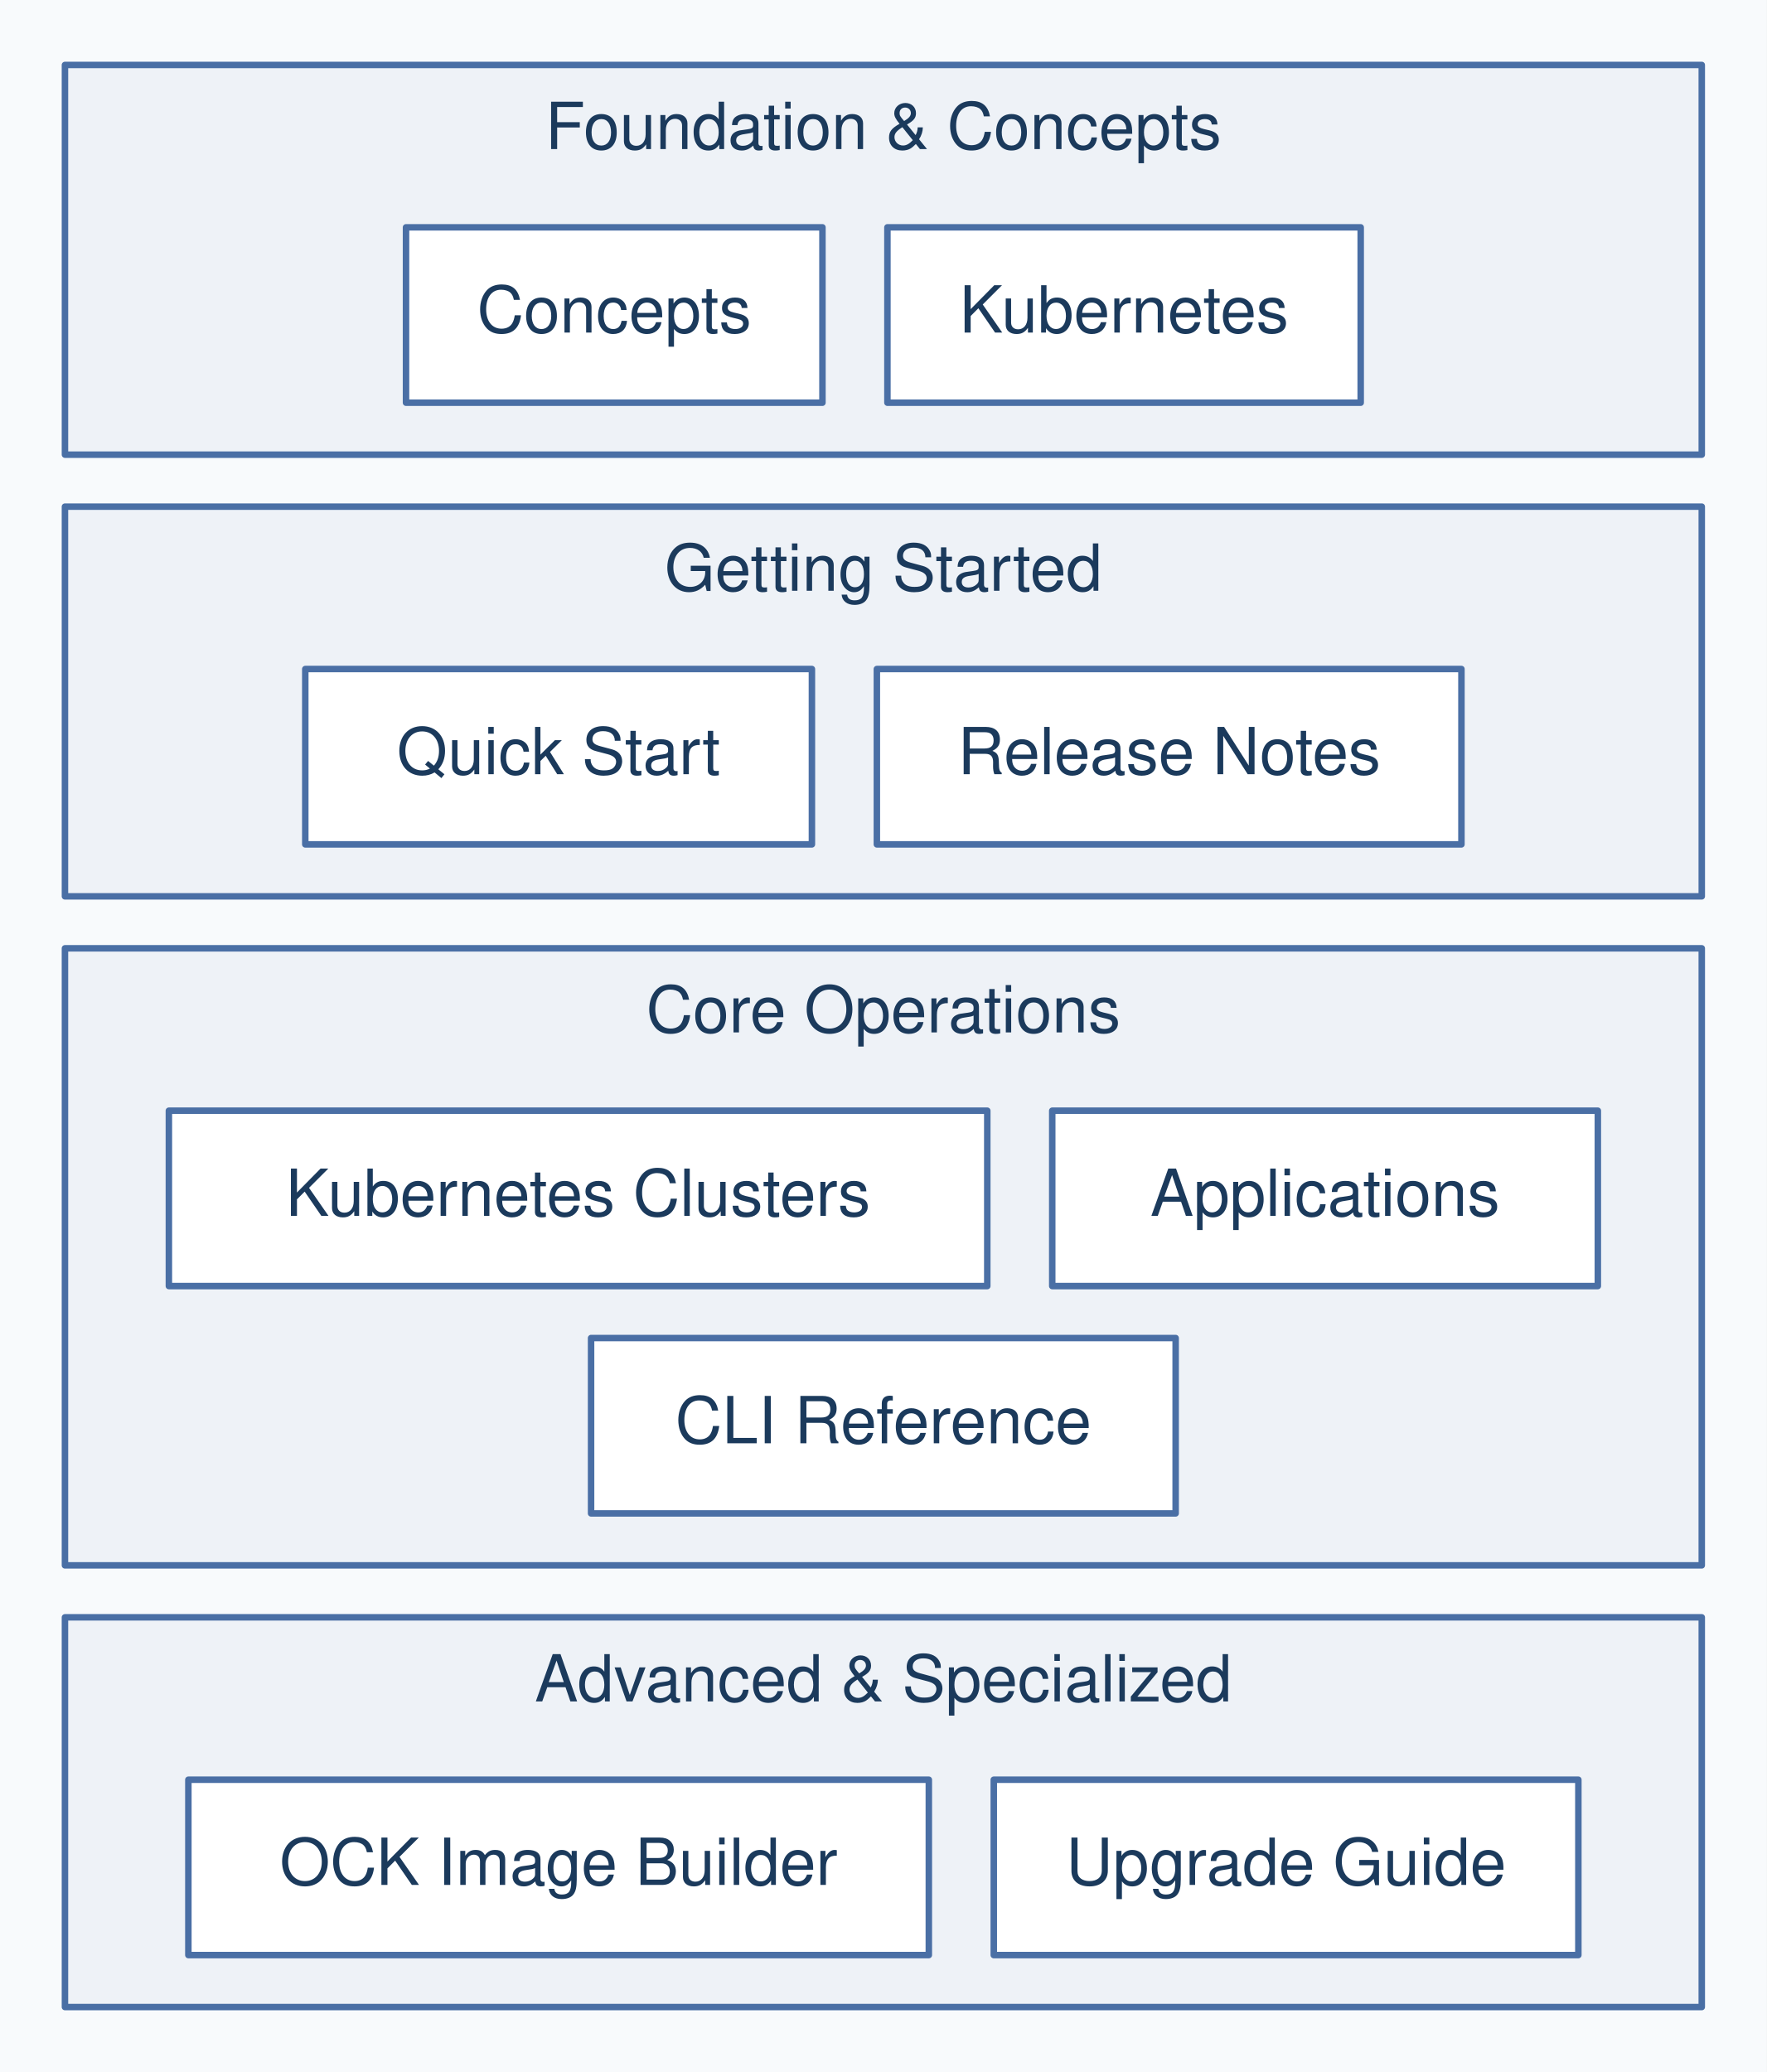
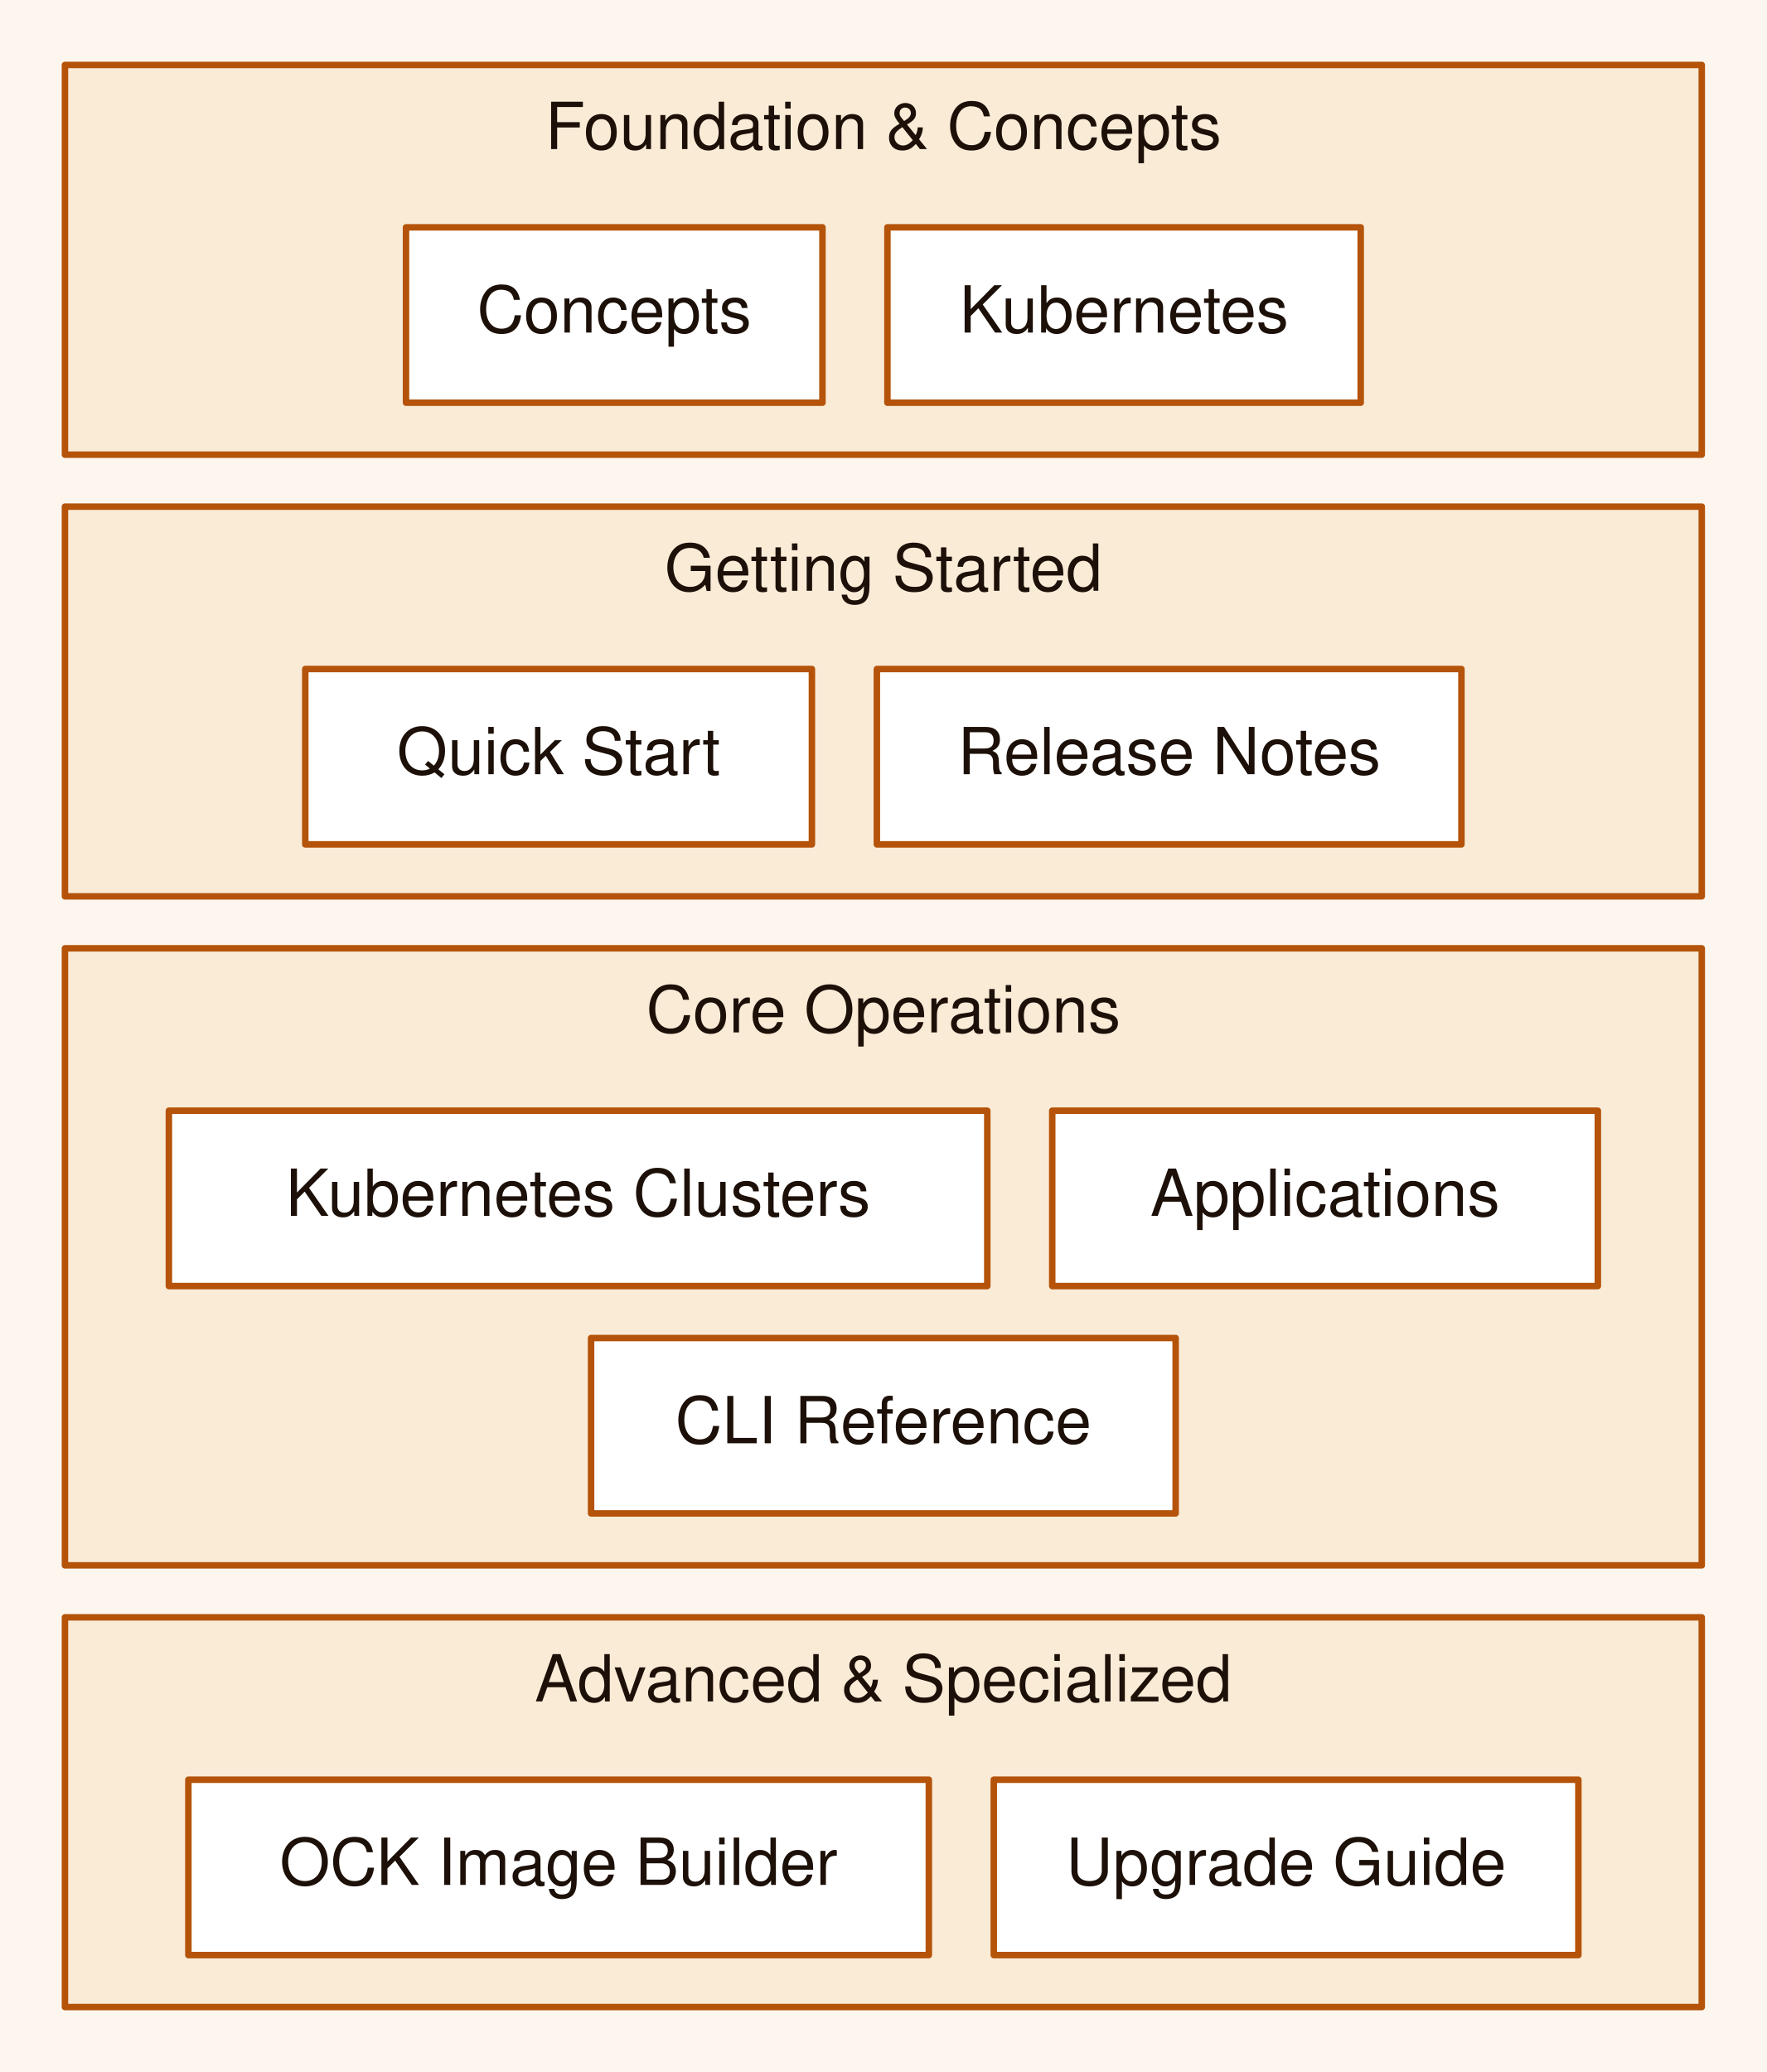
<svg xmlns="http://www.w3.org/2000/svg" version="1.1" viewBox="0 0 544 638" width="544" height="638">
  <defs>
    <style class="style-fonts">
      </style>
  </defs>
-   <rect x="0" y="0" width="544" height="638" fill="#F8FAFC" />
+   <rect x="0" y="0" width="544" height="638" fill="#fdf6ee" />
  <g stroke-linecap="round" transform="translate(20 20) rotate(0 252 60)">
-     <path d="M0 0 L504 0 L504 120 L0 120" stroke="none" stroke-width="0" fill="#EEF2F7" />
-     <path d="M0 0 C141.1 0, 282.19 0, 504 0 M0 0 C163.56 0, 327.12 0, 504 0 M504 0 C504 44.33, 504 88.67, 504 120 M504 0 C504 47.15, 504 94.3, 504 120 M504 120 C393.97 120, 283.93 120, 0 120 M504 120 C320.27 120, 136.53 120, 0 120 M0 120 C0 76.18, 0 32.37, 0 0 M0 120 C0 94.84, 0 69.68, 0 0" stroke="#4A6FA5" stroke-width="2" fill="none" />
+     <path d="M0 0 L504 0 L504 120 L0 120" stroke="none" stroke-width="0" fill="#faebd7" />
+     <path d="M0 0 C141.1 0, 282.19 0, 504 0 M0 0 C163.56 0, 327.12 0, 504 0 M504 0 C504 44.33, 504 88.67, 504 120 M504 0 C504 47.15, 504 94.3, 504 120 M504 120 C393.97 120, 283.93 120, 0 120 M504 120 C320.27 120, 136.53 120, 0 120 M0 120 C0 76.18, 0 32.37, 0 0 M0 120 C0 94.84, 0 69.68, 0 0" stroke="#b45309" stroke-width="2" fill="none" />
  </g>
  <g transform="translate(146 28) rotate(0 126 12.5)">
-     <text x="126" y="17.9" font-family="Helvetica, Segoe UI Emoji" font-size="20px" fill="#1B3A5C" text-anchor="middle" style="white-space: pre;" direction="ltr" dominant-baseline="alphabetic">Foundation &amp; Concepts</text>
+     <text x="126" y="17.9" font-family="Helvetica, Segoe UI Emoji" font-size="20px" fill="#1c1008" text-anchor="middle" style="white-space: pre;" direction="ltr" dominant-baseline="alphabetic">Foundation &amp; Concepts</text>
  </g>
  <g stroke-linecap="round" transform="translate(125.0156 70) rotate(0 64.11719 27)">
    <path d="M0 0 L128.23 0 L128.23 54 L0 54" stroke="none" stroke-width="0" fill="#FFFFFF" />
-     <path d="M0 0 C26.67 0, 53.34 0, 128.23 0 M0 0 C40.49 0, 80.98 0, 128.23 0 M128.23 0 C128.23 11.1, 128.23 22.2, 128.23 54 M128.23 0 C128.23 13.35, 128.23 26.71, 128.23 54 M128.23 54 C101.22 54, 74.21 54, 0 54 M128.23 54 C98.73 54, 69.23 54, 0 54 M0 54 C0 37.81, 0 21.61, 0 0 M0 54 C0 34.76, 0 15.52, 0 0" stroke="#4A6FA5" stroke-width="2" fill="none" />
+     <path d="M0 0 C26.67 0, 53.34 0, 128.23 0 M0 0 C40.49 0, 80.98 0, 128.23 0 M128.23 0 C128.23 11.1, 128.23 22.2, 128.23 54 M128.23 0 C128.23 13.35, 128.23 26.71, 128.23 54 M128.23 54 C101.22 54, 74.21 54, 0 54 M128.23 54 C98.73 54, 69.23 54, 0 54 M0 54 C0 37.81, 0 21.61, 0 0 M0 54 C0 34.76, 0 15.52, 0 0" stroke="#b45309" stroke-width="2" fill="none" />
  </g>
  <g transform="translate(141.132 84.5) rotate(0 48 12.5)">
-     <text x="48" y="17.9" font-family="Helvetica, Segoe UI Emoji" font-size="20px" fill="#1B3A5C" text-anchor="middle" style="white-space: pre;" direction="ltr" dominant-baseline="alphabetic">Concepts</text>
+     <text x="48" y="17.9" font-family="Helvetica, Segoe UI Emoji" font-size="20px" fill="#1c1008" text-anchor="middle" style="white-space: pre;" direction="ltr" dominant-baseline="alphabetic">Concepts</text>
  </g>
  <g stroke-linecap="round" transform="translate(273.25 70) rotate(0 72.86719 27)">
    <path d="M0 0 L145.73 0 L145.73 54 L0 54" stroke="none" stroke-width="0" fill="#FFFFFF" />
-     <path d="M0 0 C32.87 0, 65.74 0, 145.73 0 M0 0 C33.67 0, 67.33 0, 145.73 0 M145.73 0 C145.73 14.32, 145.73 28.63, 145.73 54 M145.73 0 C145.73 13.57, 145.73 27.14, 145.73 54 M145.73 54 C96.24 54, 46.75 54, 0 54 M145.73 54 C88.53 54, 31.33 54, 0 54 M0 54 C0 32.72, 0 11.44, 0 0 M0 54 C0 33.39, 0 12.78, 0 0" stroke="#4A6FA5" stroke-width="2" fill="none" />
+     <path d="M0 0 C32.87 0, 65.74 0, 145.73 0 M0 0 C33.67 0, 67.33 0, 145.73 0 M145.73 0 C145.73 14.32, 145.73 28.63, 145.73 54 M145.73 0 C145.73 13.57, 145.73 27.14, 145.73 54 M145.73 54 C96.24 54, 46.75 54, 0 54 M145.73 54 C88.53 54, 31.33 54, 0 54 M0 54 C0 32.72, 0 11.44, 0 0 M0 54 C0 33.39, 0 12.78, 0 0" stroke="#b45309" stroke-width="2" fill="none" />
  </g>
  <g transform="translate(286.117 84.5) rotate(0 60 12.5)">
-     <text x="60" y="17.9" font-family="Helvetica, Segoe UI Emoji" font-size="20px" fill="#1B3A5C" text-anchor="middle" style="white-space: pre;" direction="ltr" dominant-baseline="alphabetic">Kubernetes</text>
+     <text x="60" y="17.9" font-family="Helvetica, Segoe UI Emoji" font-size="20px" fill="#1c1008" text-anchor="middle" style="white-space: pre;" direction="ltr" dominant-baseline="alphabetic">Kubernetes</text>
  </g>
  <g stroke-linecap="round" transform="translate(20 156) rotate(0 252 60)">
-     <path d="M0 0 L504 0 L504 120 L0 120" stroke="none" stroke-width="0" fill="#EEF2F7" />
-     <path d="M0 0 C152.15 0, 304.3 0, 504 0 M0 0 C133.17 0, 266.34 0, 504 0 M504 0 C504 41.72, 504 83.44, 504 120 M504 0 C504 35.36, 504 70.71, 504 120 M504 120 C310.55 120, 117.11 120, 0 120 M504 120 C387.9 120, 271.8 120, 0 120 M0 120 C0 76.71, 0 33.43, 0 0 M0 120 C0 82.35, 0 44.71, 0 0" stroke="#4A6FA5" stroke-width="2" fill="none" />
+     <path d="M0 0 L504 0 L504 120 L0 120" stroke="none" stroke-width="0" fill="#faebd7" />
+     <path d="M0 0 C152.15 0, 304.3 0, 504 0 M0 0 C133.17 0, 266.34 0, 504 0 M504 0 C504 41.72, 504 83.44, 504 120 M504 0 C504 35.36, 504 70.71, 504 120 M504 120 C310.55 120, 117.11 120, 0 120 M504 120 C387.9 120, 271.8 120, 0 120 M0 120 C0 76.71, 0 33.43, 0 0 M0 120 C0 82.35, 0 44.71, 0 0" stroke="#b45309" stroke-width="2" fill="none" />
  </g>
  <g transform="translate(182 164) rotate(0 90 12.5)">
-     <text x="90" y="17.9" font-family="Helvetica, Segoe UI Emoji" font-size="20px" fill="#1B3A5C" text-anchor="middle" style="white-space: pre;" direction="ltr" dominant-baseline="alphabetic">Getting Started</text>
+     <text x="90" y="17.9" font-family="Helvetica, Segoe UI Emoji" font-size="20px" fill="#1c1008" text-anchor="middle" style="white-space: pre;" direction="ltr" dominant-baseline="alphabetic">Getting Started</text>
  </g>
  <g stroke-linecap="round" transform="translate(94 206) rotate(0 78 27)">
    <path d="M0 0 L156 0 L156 54 L0 54" stroke="none" stroke-width="0" fill="#FFFFFF" />
-     <path d="M0 0 C47.78 0, 95.57 0, 156 0 M0 0 C55.12 0, 110.24 0, 156 0 M156 0 C156 12.28, 156 24.57, 156 54 M156 0 C156 16.49, 156 32.99, 156 54 M156 54 C106.49 54, 56.97 54, 0 54 M156 54 C110.01 54, 64.02 54, 0 54 M0 54 C0 34.97, 0 15.94, 0 0 M0 54 C0 37.21, 0 20.42, 0 0" stroke="#4A6FA5" stroke-width="2" fill="none" />
+     <path d="M0 0 C47.78 0, 95.57 0, 156 0 M0 0 C55.12 0, 110.24 0, 156 0 M156 0 C156 12.28, 156 24.57, 156 54 M156 0 C156 16.49, 156 32.99, 156 54 M156 54 C106.49 54, 56.97 54, 0 54 M156 54 C110.01 54, 64.02 54, 0 54 M0 54 C0 34.97, 0 15.94, 0 0 M0 54 C0 37.21, 0 20.42, 0 0" stroke="#b45309" stroke-width="2" fill="none" />
  </g>
  <g transform="translate(106 220.5) rotate(0 66 12.5)">
-     <text x="66" y="17.9" font-family="Helvetica, Segoe UI Emoji" font-size="20px" fill="#1B3A5C" text-anchor="middle" style="white-space: pre;" direction="ltr" dominant-baseline="alphabetic">Quick Start</text>
+     <text x="66" y="17.9" font-family="Helvetica, Segoe UI Emoji" font-size="20px" fill="#1c1008" text-anchor="middle" style="white-space: pre;" direction="ltr" dominant-baseline="alphabetic">Quick Start</text>
  </g>
  <g stroke-linecap="round" transform="translate(270 206) rotate(0 90 27)">
    <path d="M0 0 L180 0 L180 54 L0 54" stroke="none" stroke-width="0" fill="#FFFFFF" />
-     <path d="M0 0 C68.26 0, 136.52 0, 180 0 M0 0 C59 0, 117.99 0, 180 0 M180 0 C180 18.91, 180 37.81, 180 54 M180 0 C180 19.07, 180 38.15, 180 54 M180 54 C117.71 54, 55.41 54, 0 54 M180 54 C120.21 54, 60.42 54, 0 54 M0 54 C0 39.14, 0 24.27, 0 0 M0 54 C0 40.74, 0 27.48, 0 0" stroke="#4A6FA5" stroke-width="2" fill="none" />
+     <path d="M0 0 C68.26 0, 136.52 0, 180 0 M0 0 C59 0, 117.99 0, 180 0 M180 0 C180 18.91, 180 37.81, 180 54 M180 0 C180 19.07, 180 38.15, 180 54 M180 54 C117.71 54, 55.41 54, 0 54 M180 54 C120.21 54, 60.42 54, 0 54 M0 54 C0 39.14, 0 24.27, 0 0 M0 54 C0 40.74, 0 27.48, 0 0" stroke="#b45309" stroke-width="2" fill="none" />
  </g>
  <g transform="translate(282 220.5) rotate(0 78 12.5)">
-     <text x="78" y="17.9" font-family="Helvetica, Segoe UI Emoji" font-size="20px" fill="#1B3A5C" text-anchor="middle" style="white-space: pre;" direction="ltr" dominant-baseline="alphabetic">Release Notes</text>
+     <text x="78" y="17.9" font-family="Helvetica, Segoe UI Emoji" font-size="20px" fill="#1c1008" text-anchor="middle" style="white-space: pre;" direction="ltr" dominant-baseline="alphabetic">Release Notes</text>
  </g>
  <g stroke-linecap="round" transform="translate(20 292) rotate(0 252 95)">
-     <path d="M0 0 L504 0 L504 190 L0 190" stroke="none" stroke-width="0" fill="#EEF2F7" />
-     <path d="M0 0 C136.59 0, 273.17 0, 504 0 M0 0 C187.62 0, 375.24 0, 504 0 M504 0 C504 40.63, 504 81.26, 504 190 M504 0 C504 38.88, 504 77.76, 504 190 M504 190 C369.14 190, 234.28 190, 0 190 M504 190 C392.53 190, 281.07 190, 0 190 M0 190 C0 126.24, 0 62.47, 0 0 M0 190 C0 149.87, 0 109.74, 0 0" stroke="#4A6FA5" stroke-width="2" fill="none" />
+     <path d="M0 0 L504 0 L504 190 L0 190" stroke="none" stroke-width="0" fill="#faebd7" />
+     <path d="M0 0 C136.59 0, 273.17 0, 504 0 M0 0 C187.62 0, 375.24 0, 504 0 M504 0 C504 40.63, 504 81.26, 504 190 M504 0 C504 38.88, 504 77.76, 504 190 M504 190 C369.14 190, 234.28 190, 0 190 M504 190 C392.53 190, 281.07 190, 0 190 M0 190 C0 126.24, 0 62.47, 0 0 M0 190 C0 149.87, 0 109.74, 0 0" stroke="#b45309" stroke-width="2" fill="none" />
  </g>
  <g transform="translate(182 300) rotate(0 90 12.5)">
-     <text x="90" y="17.9" font-family="Helvetica, Segoe UI Emoji" font-size="20px" fill="#1B3A5C" text-anchor="middle" style="white-space: pre;" direction="ltr" dominant-baseline="alphabetic">Core Operations</text>
+     <text x="90" y="17.9" font-family="Helvetica, Segoe UI Emoji" font-size="20px" fill="#1c1008" text-anchor="middle" style="white-space: pre;" direction="ltr" dominant-baseline="alphabetic">Core Operations</text>
  </g>
  <g stroke-linecap="round" transform="translate(52 342) rotate(0 126 27)">
    <path d="M0 0 L252 0 L252 54 L0 54" stroke="none" stroke-width="0" fill="#FFFFFF" />
-     <path d="M0 0 C93.45 0, 186.9 0, 252 0 M0 0 C91.1 0, 182.19 0, 252 0 M252 0 C252 15.29, 252 30.57, 252 54 M252 0 C252 15.56, 252 31.12, 252 54 M252 54 C157.39 54, 62.77 54, 0 54 M252 54 C163.2 54, 74.39 54, 0 54 M0 54 C0 36.38, 0 18.77, 0 0 M0 54 C0 38.17, 0 22.34, 0 0" stroke="#4A6FA5" stroke-width="2" fill="none" />
+     <path d="M0 0 C93.45 0, 186.9 0, 252 0 M0 0 C91.1 0, 182.19 0, 252 0 M252 0 C252 15.29, 252 30.57, 252 54 M252 0 C252 15.56, 252 31.12, 252 54 M252 54 C157.39 54, 62.77 54, 0 54 M252 54 C163.2 54, 74.39 54, 0 54 M0 54 C0 36.38, 0 18.77, 0 0 M0 54 C0 38.17, 0 22.34, 0 0" stroke="#b45309" stroke-width="2" fill="none" />
  </g>
  <g transform="translate(64 356.5) rotate(0 114 12.5)">
-     <text x="114" y="17.9" font-family="Helvetica, Segoe UI Emoji" font-size="20px" fill="#1B3A5C" text-anchor="middle" style="white-space: pre;" direction="ltr" dominant-baseline="alphabetic">Kubernetes Clusters</text>
+     <text x="114" y="17.9" font-family="Helvetica, Segoe UI Emoji" font-size="20px" fill="#1c1008" text-anchor="middle" style="white-space: pre;" direction="ltr" dominant-baseline="alphabetic">Kubernetes Clusters</text>
  </g>
  <g stroke-linecap="round" transform="translate(324 342) rotate(0 84 27)">
    <path d="M0 0 L168 0 L168 54 L0 54" stroke="none" stroke-width="0" fill="#FFFFFF" />
-     <path d="M0 0 C54.07 0, 108.14 0, 168 0 M0 0 C63.59 0, 127.17 0, 168 0 M168 0 C168 18.68, 168 37.37, 168 54 M168 0 C168 15.29, 168 30.57, 168 54 M168 54 C127.5 54, 86.99 54, 0 54 M168 54 C132.94 54, 97.88 54, 0 54 M0 54 C0 38.83, 0 23.66, 0 0 M0 54 C0 34.14, 0 14.29, 0 0" stroke="#4A6FA5" stroke-width="2" fill="none" />
+     <path d="M0 0 C54.07 0, 108.14 0, 168 0 M0 0 C63.59 0, 127.17 0, 168 0 M168 0 C168 18.68, 168 37.37, 168 54 M168 0 C168 15.29, 168 30.57, 168 54 M168 54 C127.5 54, 86.99 54, 0 54 M168 54 C132.94 54, 97.88 54, 0 54 M0 54 C0 38.83, 0 23.66, 0 0 M0 54 C0 34.14, 0 14.29, 0 0" stroke="#b45309" stroke-width="2" fill="none" />
  </g>
  <g transform="translate(336 356.5) rotate(0 72 12.5)">
-     <text x="72" y="17.9" font-family="Helvetica, Segoe UI Emoji" font-size="20px" fill="#1B3A5C" text-anchor="middle" style="white-space: pre;" direction="ltr" dominant-baseline="alphabetic">Applications</text>
+     <text x="72" y="17.9" font-family="Helvetica, Segoe UI Emoji" font-size="20px" fill="#1c1008" text-anchor="middle" style="white-space: pre;" direction="ltr" dominant-baseline="alphabetic">Applications</text>
  </g>
  <g stroke-linecap="round" transform="translate(20 498) rotate(0 252 60)">
-     <path d="M0 0 L504 0 L504 120 L0 120" stroke="none" stroke-width="0" fill="#EEF2F7" />
-     <path d="M0 0 C175.69 0, 351.39 0, 504 0 M0 0 C130.16 0, 260.31 0, 504 0 M504 0 C504 27.09, 504 54.18, 504 120 M504 0 C504 35.99, 504 71.98, 504 120 M504 120 C402.93 120, 301.85 120, 0 120 M504 120 C328.44 120, 152.89 120, 0 120 M0 120 C0 91.59, 0 63.19, 0 0 M0 120 C0 79.15, 0 38.29, 0 0" stroke="#4A6FA5" stroke-width="2" fill="none" />
+     <path d="M0 0 L504 0 L504 120 L0 120" stroke="none" stroke-width="0" fill="#faebd7" />
+     <path d="M0 0 C175.69 0, 351.39 0, 504 0 M0 0 C130.16 0, 260.31 0, 504 0 M504 0 C504 27.09, 504 54.18, 504 120 M504 0 C504 35.99, 504 71.98, 504 120 M504 120 C402.93 120, 301.85 120, 0 120 M504 120 C328.44 120, 152.89 120, 0 120 M0 120 C0 91.59, 0 63.19, 0 0 M0 120 C0 79.15, 0 38.29, 0 0" stroke="#b45309" stroke-width="2" fill="none" />
  </g>
  <g transform="translate(140 506) rotate(0 132 12.5)">
-     <text x="132" y="17.9" font-family="Helvetica, Segoe UI Emoji" font-size="20px" fill="#1B3A5C" text-anchor="middle" style="white-space: pre;" direction="ltr" dominant-baseline="alphabetic">Advanced &amp; Specialized</text>
+     <text x="132" y="17.9" font-family="Helvetica, Segoe UI Emoji" font-size="20px" fill="#1c1008" text-anchor="middle" style="white-space: pre;" direction="ltr" dominant-baseline="alphabetic">Advanced &amp; Specialized</text>
  </g>
  <g stroke-linecap="round" transform="translate(58 548) rotate(0 114 27)">
    <path d="M0 0 L228 0 L228 54 L0 54" stroke="none" stroke-width="0" fill="#FFFFFF" />
-     <path d="M0 0 C56.14 0, 112.27 0, 228 0 M0 0 C70.84 0, 141.69 0, 228 0 M228 0 C228 15.45, 228 30.89, 228 54 M228 0 C228 11.42, 228 22.85, 228 54 M228 54 C156.63 54, 85.27 54, 0 54 M228 54 C180.15 54, 132.31 54, 0 54 M0 54 C0 37.38, 0 20.77, 0 0 M0 54 C0 35, 0 16, 0 0" stroke="#4A6FA5" stroke-width="2" fill="none" />
+     <path d="M0 0 C56.14 0, 112.27 0, 228 0 M0 0 C70.84 0, 141.69 0, 228 0 M228 0 C228 15.45, 228 30.89, 228 54 M228 0 C228 11.42, 228 22.85, 228 54 M228 54 C156.63 54, 85.27 54, 0 54 M228 54 C180.15 54, 132.31 54, 0 54 M0 54 C0 37.38, 0 20.77, 0 0 M0 54 C0 35, 0 16, 0 0" stroke="#b45309" stroke-width="2" fill="none" />
  </g>
  <g transform="translate(70 562.5) rotate(0 102 12.5)">
-     <text x="102" y="17.9" font-family="Helvetica, Segoe UI Emoji" font-size="20px" fill="#1B3A5C" text-anchor="middle" style="white-space: pre;" direction="ltr" dominant-baseline="alphabetic">OCK Image Builder</text>
+     <text x="102" y="17.9" font-family="Helvetica, Segoe UI Emoji" font-size="20px" fill="#1c1008" text-anchor="middle" style="white-space: pre;" direction="ltr" dominant-baseline="alphabetic">OCK Image Builder</text>
  </g>
  <g stroke-linecap="round" transform="translate(306 548) rotate(0 90 27)">
    <path d="M0 0 L180 0 L180 54 L0 54" stroke="none" stroke-width="0" fill="#FFFFFF" />
-     <path d="M0 0 C55.75 0, 111.5 0, 180 0 M0 0 C42.59 0, 85.17 0, 180 0 M180 0 C180 11.63, 180 23.26, 180 54 M180 0 C180 20.02, 180 40.04, 180 54 M180 54 C114.33 54, 48.66 54, 0 54 M180 54 C143.84 54, 107.67 54, 0 54 M0 54 C0 42.57, 0 31.13, 0 0 M0 54 C0 41.01, 0 28.02, 0 0" stroke="#4A6FA5" stroke-width="2" fill="none" />
+     <path d="M0 0 C55.75 0, 111.5 0, 180 0 M0 0 C42.59 0, 85.17 0, 180 0 M180 0 C180 11.63, 180 23.26, 180 54 M180 0 C180 20.02, 180 40.04, 180 54 M180 54 C114.33 54, 48.66 54, 0 54 M180 54 C143.84 54, 107.67 54, 0 54 M0 54 C0 42.57, 0 31.13, 0 0 M0 54 C0 41.01, 0 28.02, 0 0" stroke="#b45309" stroke-width="2" fill="none" />
  </g>
  <g transform="translate(318 562.5) rotate(0 78 12.5)">
-     <text x="78" y="17.9" font-family="Helvetica, Segoe UI Emoji" font-size="20px" fill="#1B3A5C" text-anchor="middle" style="white-space: pre;" direction="ltr" dominant-baseline="alphabetic">Upgrade Guide</text>
+     <text x="78" y="17.9" font-family="Helvetica, Segoe UI Emoji" font-size="20px" fill="#1c1008" text-anchor="middle" style="white-space: pre;" direction="ltr" dominant-baseline="alphabetic">Upgrade Guide</text>
  </g>
  <g stroke-linecap="round" transform="translate(182 412) rotate(0 90 27)">
    <path d="M0 0 L180 0 L180 54 L0 54" stroke="none" stroke-width="0" fill="#FFFFFF" />
-     <path d="M0 0 C42.3 0, 84.59 0, 180 0 M0 0 C51.72 0, 103.45 0, 180 0 M180 0 C180 17.27, 180 34.55, 180 54 M180 0 C180 14.81, 180 29.62, 180 54 M180 54 C125.29 54, 70.59 54, 0 54 M180 54 C125.27 54, 70.54 54, 0 54 M0 54 C0 34.93, 0 15.85, 0 0 M0 54 C0 39.66, 0 25.33, 0 0" stroke="#4A6FA5" stroke-width="2" fill="none" />
+     <path d="M0 0 C42.3 0, 84.59 0, 180 0 M0 0 C51.72 0, 103.45 0, 180 0 M180 0 C180 17.27, 180 34.55, 180 54 M180 0 C180 14.81, 180 29.62, 180 54 M180 54 C125.29 54, 70.59 54, 0 54 M180 54 C125.27 54, 70.54 54, 0 54 M0 54 C0 34.93, 0 15.85, 0 0 M0 54 C0 39.66, 0 25.33, 0 0" stroke="#b45309" stroke-width="2" fill="none" />
  </g>
  <g transform="translate(194 426.5) rotate(0 78 12.5)">
-     <text x="78" y="17.9" font-family="Helvetica, Segoe UI Emoji" font-size="20px" fill="#1B3A5C" text-anchor="middle" style="white-space: pre;" direction="ltr" dominant-baseline="alphabetic">CLI Reference</text>
+     <text x="78" y="17.9" font-family="Helvetica, Segoe UI Emoji" font-size="20px" fill="#1c1008" text-anchor="middle" style="white-space: pre;" direction="ltr" dominant-baseline="alphabetic">CLI Reference</text>
  </g>
</svg>
